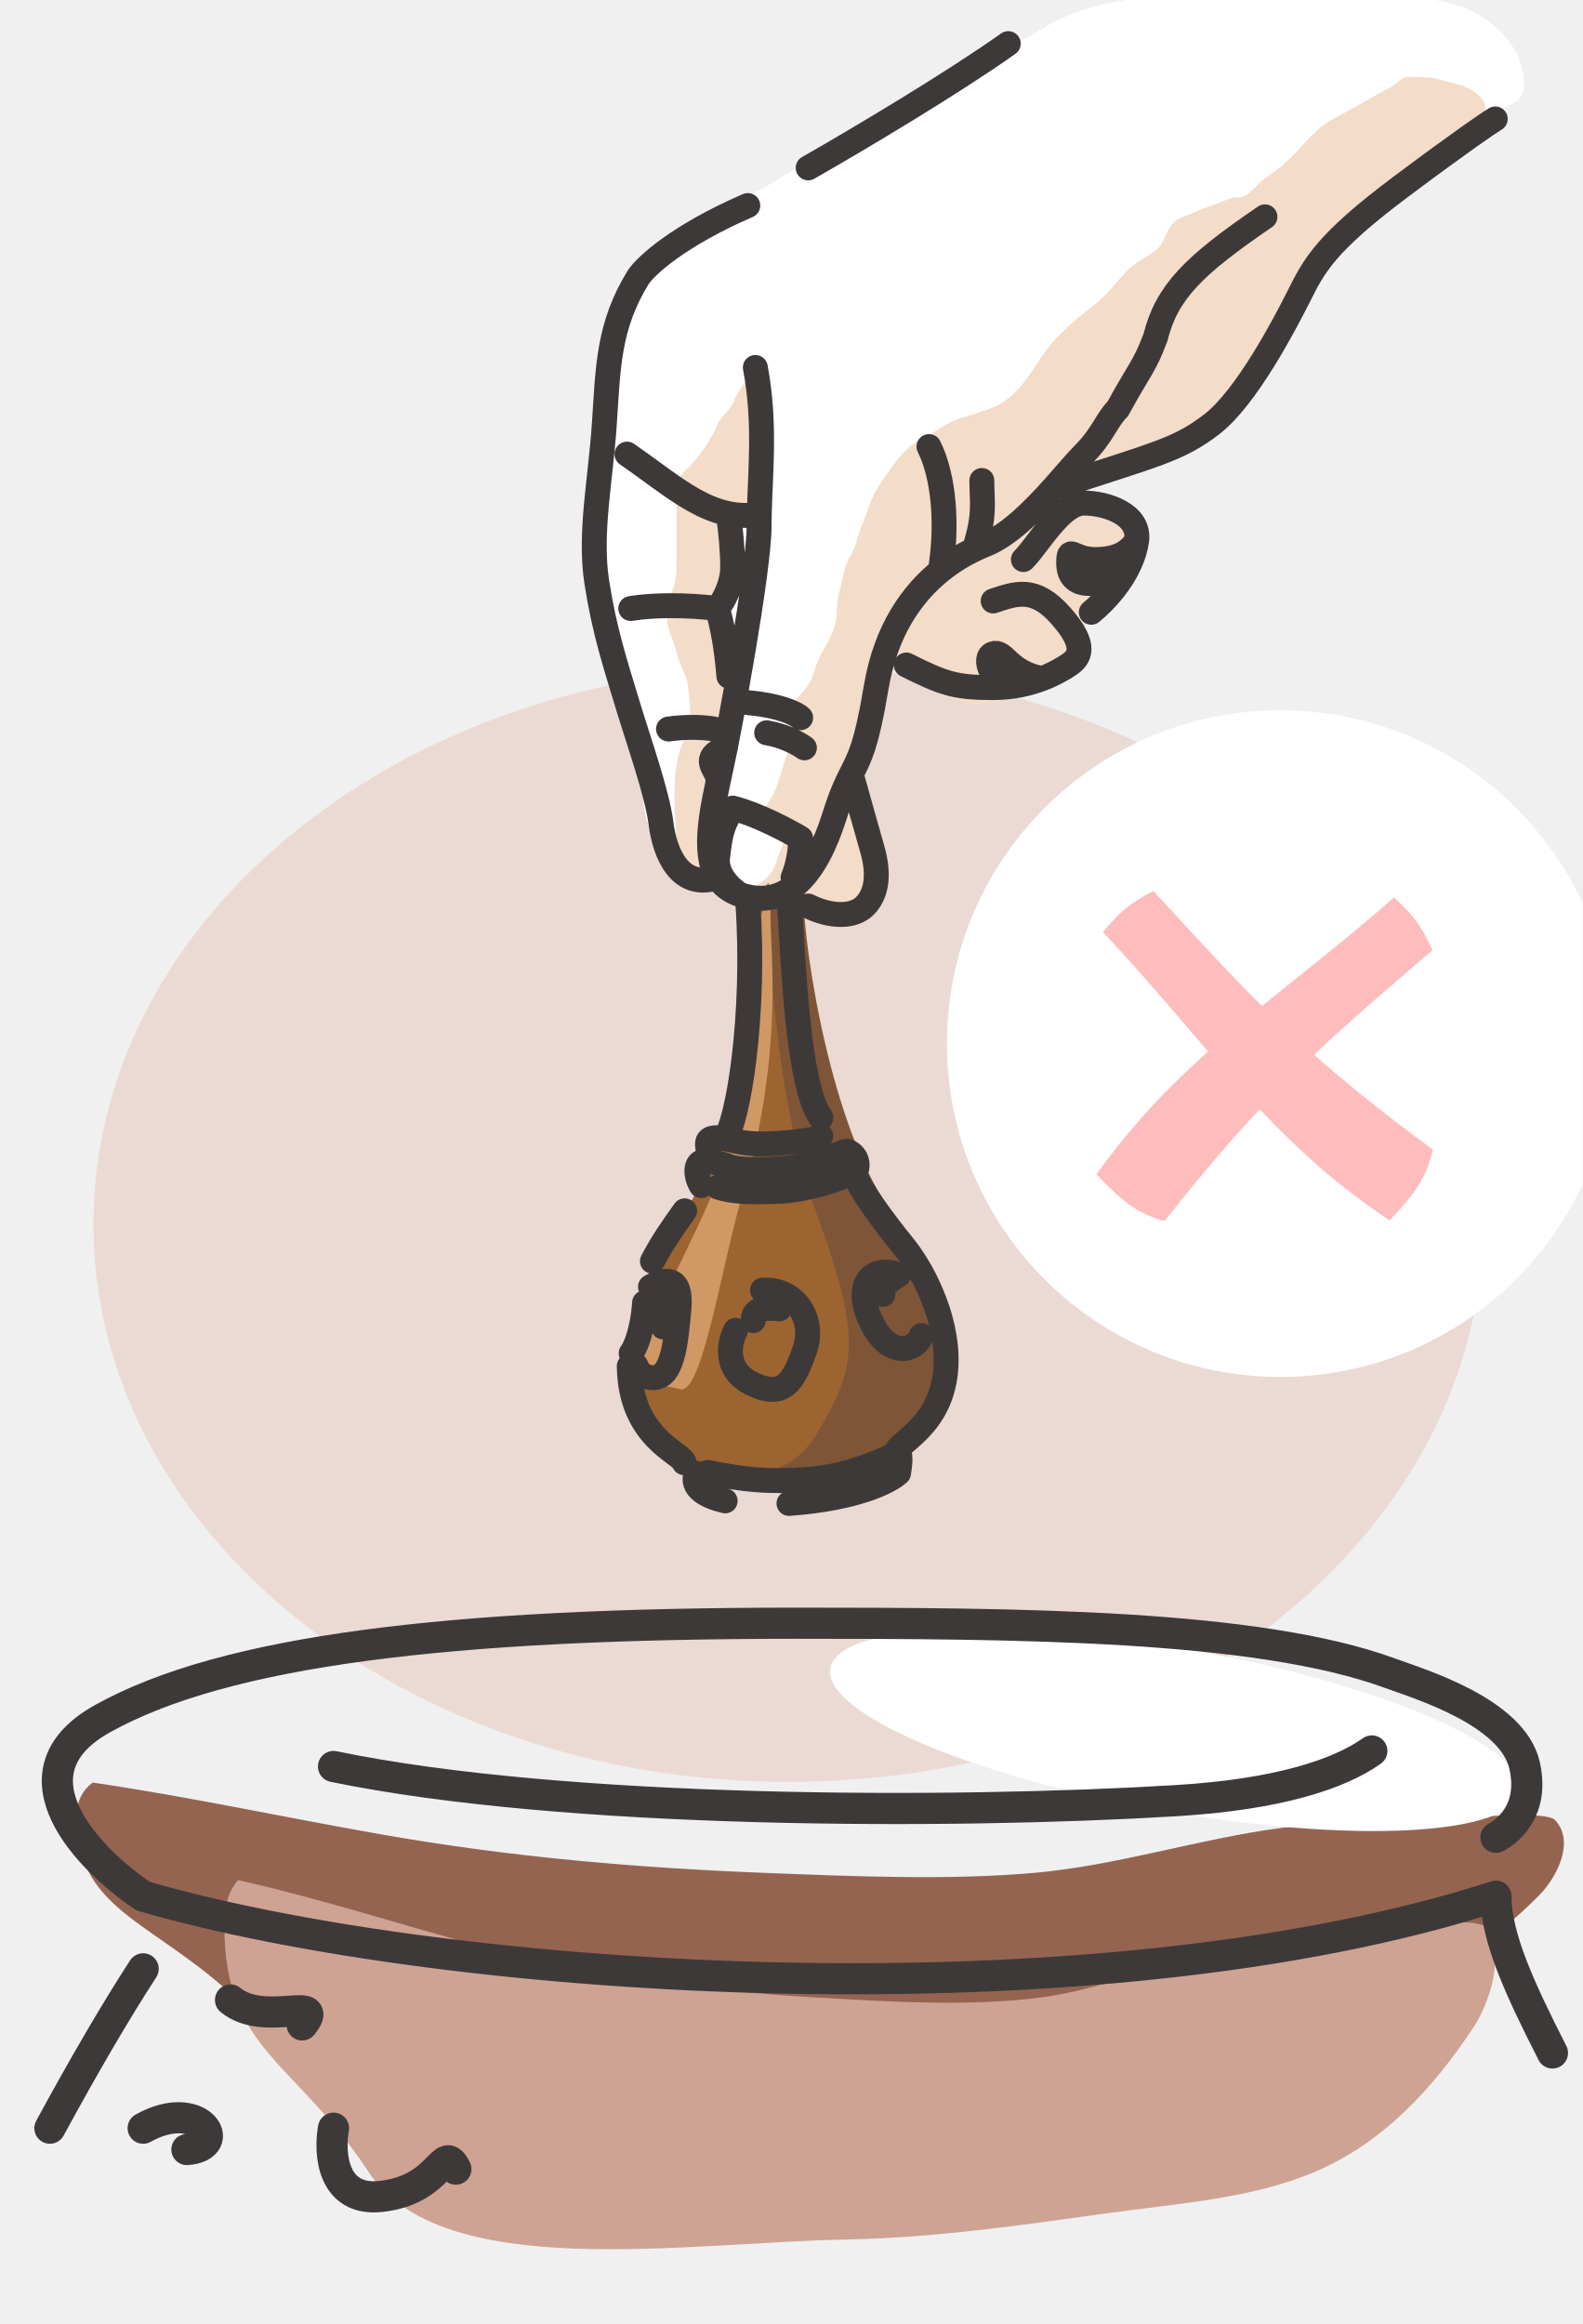
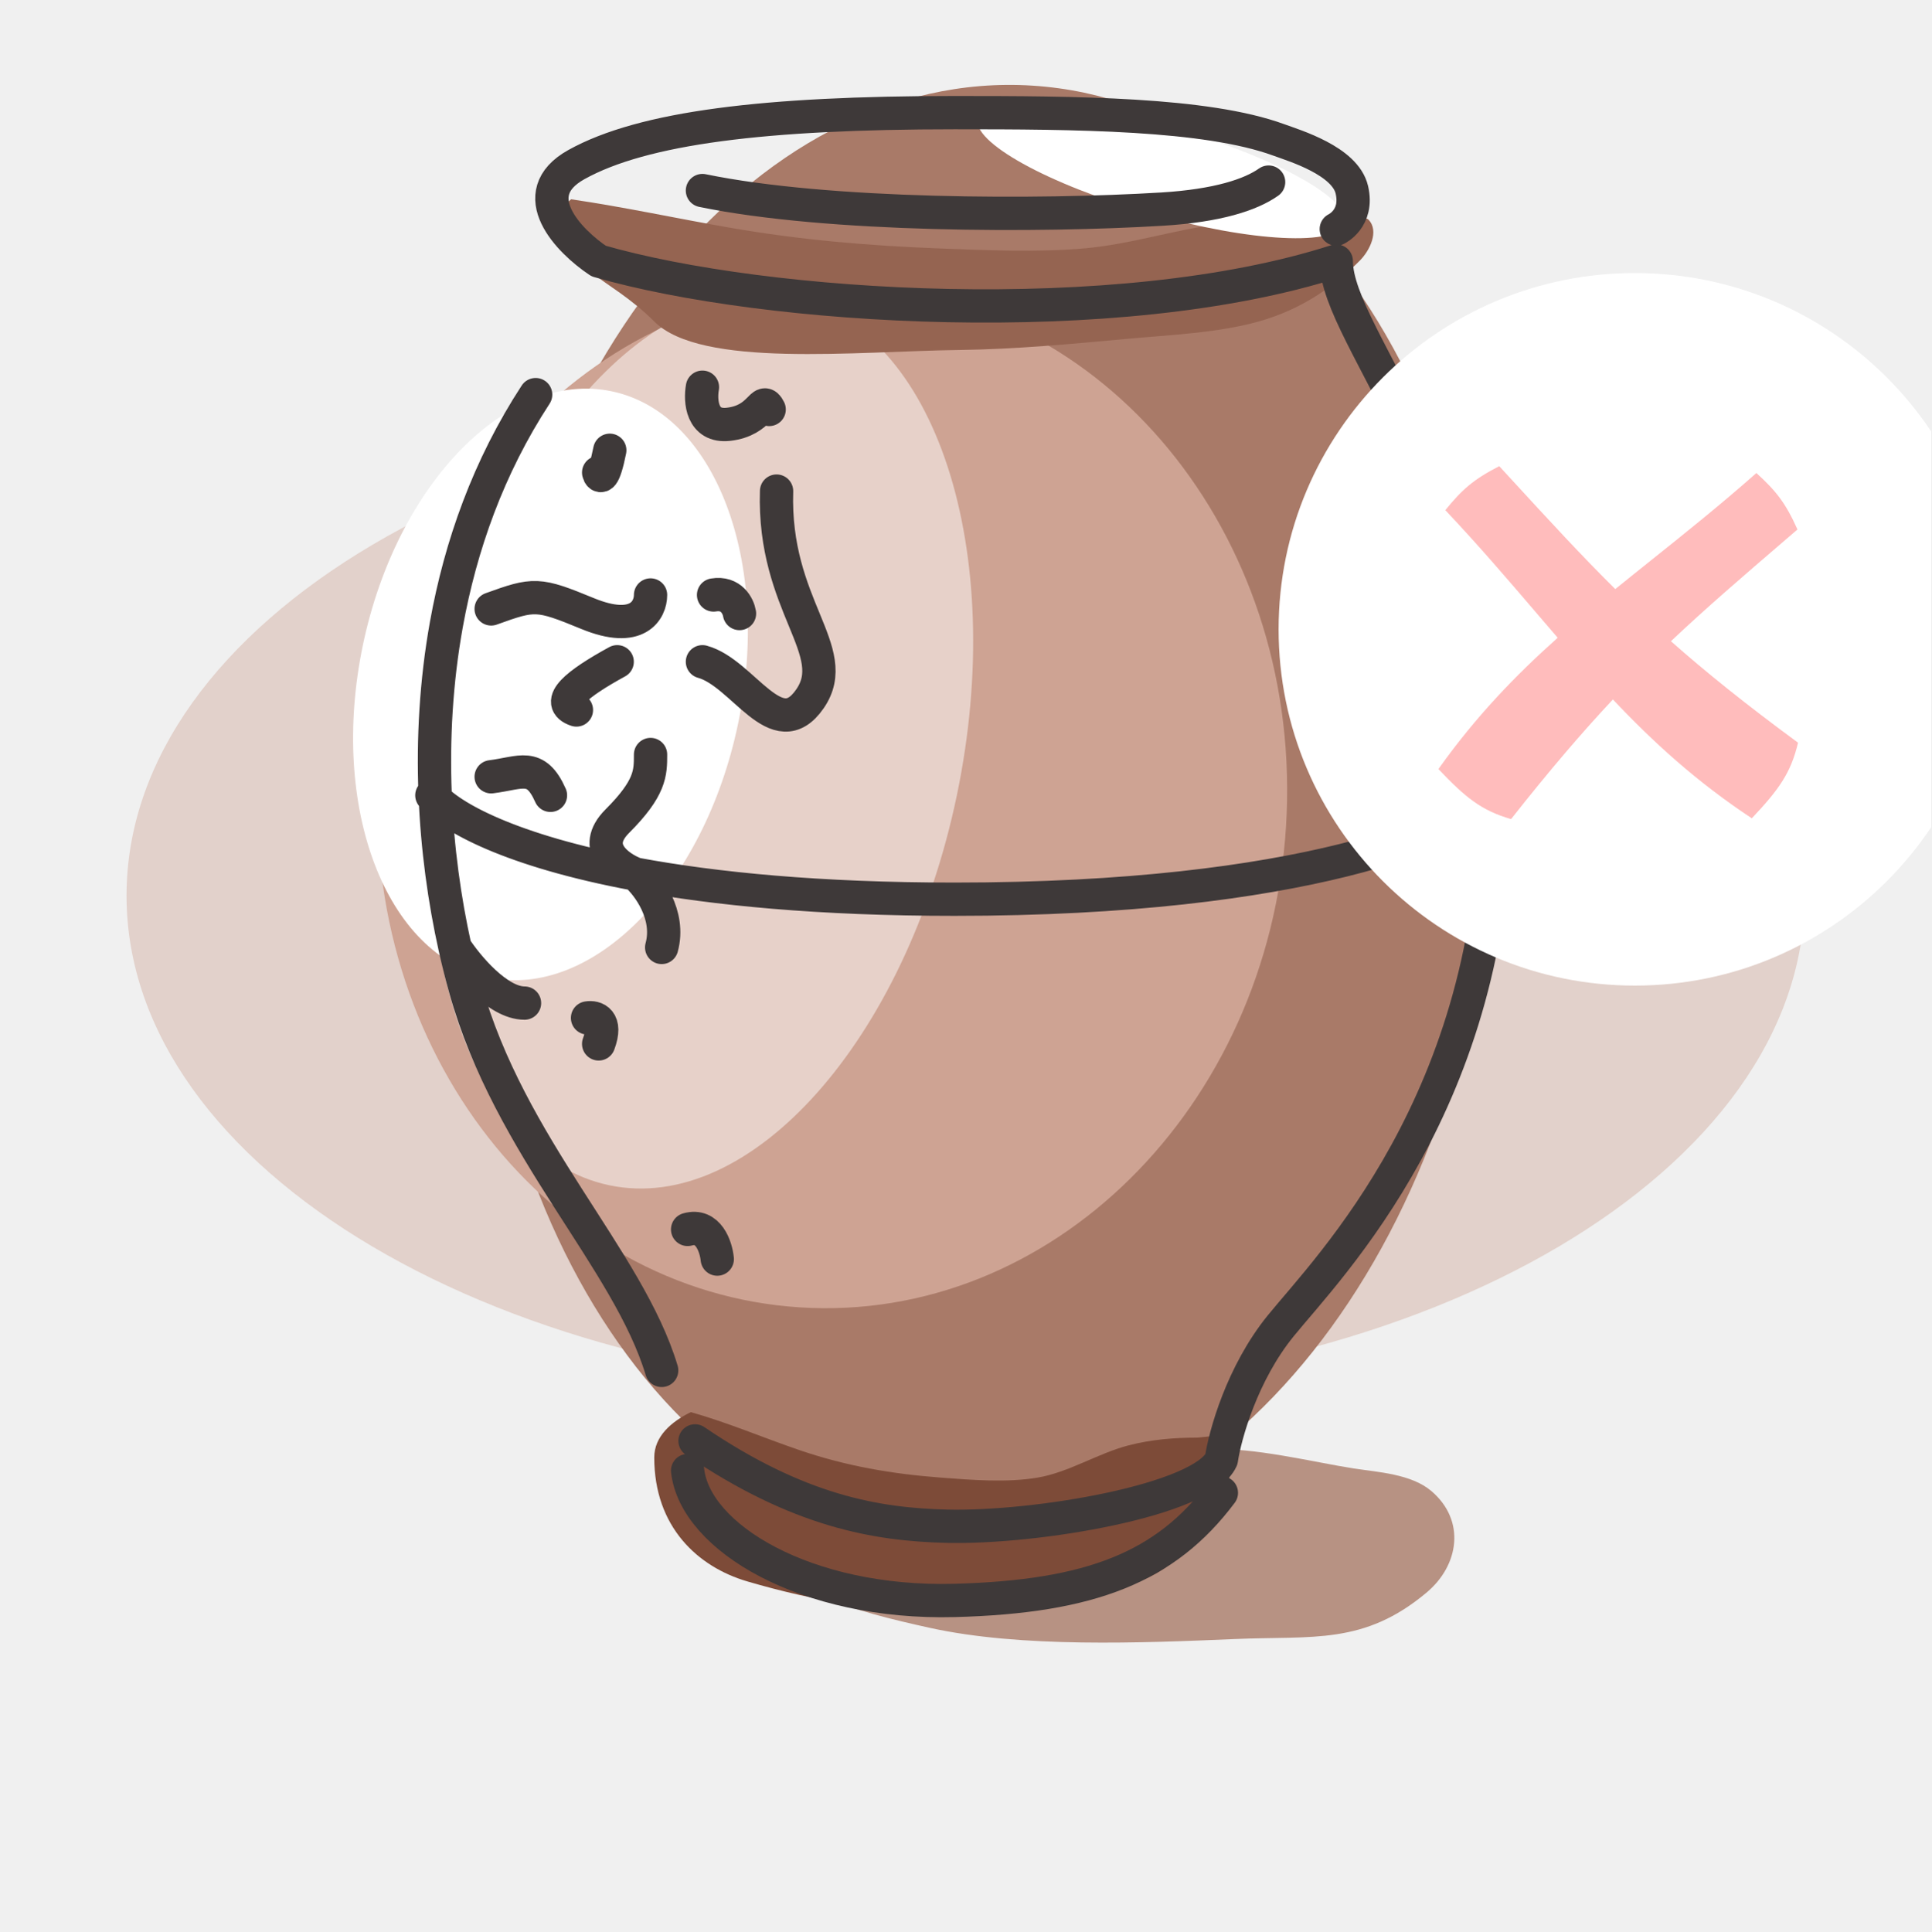
- <svg xmlns="http://www.w3.org/2000/svg" width="254" height="373" viewBox="0 0 254 373" fill="none">
+ <svg xmlns="http://www.w3.org/2000/svg" width="290" height="290" viewBox="0 0 290 290" fill="none">
  <g clip-path="url(#clip0)">
-     <ellipse cx="126.5" cy="196.5" rx="111.5" ry="89.5" fill="#EBDAD4" />
-     <path d="M126.985 27.5C137.636 21.11 151.867 17.47 159.5 8C162.26 8 166.841 4.698 169.33 3.454C172.456 1.89 175.776 0.874 179.23 0.26C185.147 -0.792 190.896 -1.017 196.921 -1.017C208.289 -1.017 219.921 -1.844 231.155 0.132C237.566 1.26 244.437 6.184 244.631 13.353C244.726 16.841 242.01 16.472 239.713 18.527C236.544 21.363 231.781 24.518 227.706 25.999C222.591 27.859 218.735 32.927 215.028 36.633C211.968 39.694 210.104 42.787 207.843 46.246C205.631 49.629 203.77 53.122 201.52 56.465C199.526 59.427 198.867 63.001 196.347 65.662C194.595 67.511 193.056 69.161 191.173 70.835C189.831 72.028 187.728 72.293 186.255 73.134C183.843 74.513 180.863 75.529 178.24 76.328C176.043 76.996 172.481 76.546 173.386 79.713C174.117 82.273 181.345 83.096 181.401 84.056C181.611 87.618 180.942 91.412 178.527 93.828C175.766 96.589 174.311 99.29 172.779 102.737C169.295 110.576 157.39 109.738 150.361 109.348C148.733 109.257 147.231 107.254 145.763 106.601C143.996 105.816 141.101 108.128 139.887 109.22C136.625 112.156 136.566 118.578 136.566 122.824C136.566 124.772 137.14 126.443 137.14 128.317C137.14 130.555 138.865 132.714 138.865 134.927V145.274C138.865 150.815 131.239 144.412 128.263 144.412C124.584 144.412 122.484 142.112 118.746 142.112C116.942 142.112 115.445 142.791 113.573 142.687C112.129 142.607 107.846 139.893 107.122 138.663C105.025 135.098 103.226 131.677 103.226 127.486C103.226 120.985 101.12 115.82 99.745 109.635C99.474 108.412 98.345 107.077 97.925 105.771C97.618 104.817 97.665 103.59 97.191 102.737C96.286 101.108 96.969 98.031 96.903 96.255C96.75 92.113 94.604 87.99 94.604 83.928C94.604 79.762 94.538 75.031 96.041 71.122C96.907 68.871 96.102 66.013 96.616 63.65C97.141 61.235 96.903 58.641 96.903 56.177C96.903 52.709 98.026 47.423 100.352 44.968C103.706 41.428 107.881 39.164 111.274 35.771C113.283 33.762 116.806 32.598 119.449 31.62C121.992 30.678 124.688 28.879 126.985 27.5Z" fill="white" />
-     <path d="M109.787 118.845C107.273 123.873 108.597 131.489 108.597 136.78C110.442 141.922 114.336 142.912 114.507 136.965C114.507 133.093 115.984 129.24 115.984 125.329C115.984 123.422 116.723 121.724 116.723 119.871V113.715C116.723 109.78 115.984 105.922 115.984 102.059C115.984 100.3 115.397 97.369 116.066 95.78C116.637 94.423 117.092 92.288 117.092 90.793C117.092 88.332 116.019 84.067 118.754 82.852C122.252 81.297 121.525 77.254 121.525 74.171C121.525 71.995 120.786 69.967 120.786 67.79C120.786 66.37 120.851 64.934 120.704 63.521C120.654 63.039 120.464 60.504 120.232 60.689C119.579 61.212 118.088 63.39 117.851 64.219C117.421 65.726 115.792 66.649 115.163 68.159C114.205 70.459 112.514 72.93 110.813 74.725C110.237 75.333 108.058 77.228 108.412 77.865C108.903 78.75 108.597 80.374 108.597 81.374V90.608C108.597 92.274 108.414 93.846 107.653 95.369C106.993 96.689 107.119 97.888 107.119 99.473C107.119 101.178 108.23 103.088 108.617 104.829C109.009 106.593 110.254 108.39 110.443 110.185C110.776 113.349 111.235 115.948 109.787 118.845Z" fill="#F3DDC8" />
-     <path d="M124.643 138.187C123.944 140.547 122.556 141.495 120.273 142.854C121.168 142.854 122.174 144.936 122.951 145.367C123.575 145.714 124.347 145.364 125.004 145.663C125.576 145.923 126.271 146.112 126.877 146.337C130.012 147.498 133.87 149.125 137.13 147.585C139.567 146.434 139.956 145.045 139.956 142.41C139.956 140.801 139.753 138.539 139.298 137.005L139.274 136.922C138.044 132.771 136.652 128.073 137.606 123.778C137.893 122.489 138.348 121.483 139.068 120.312C140.524 117.947 140.286 114.307 140.974 111.653C141.382 110.079 141.369 107.661 143.505 107.661C144.988 107.661 146.066 108.092 147.201 108.975C148.79 110.211 150.756 111.322 152.607 112.097C155.901 113.476 158.094 113.44 161.413 112.245C164.124 111.269 167.047 110.424 169.464 108.844C170.466 108.188 172.342 106.895 172.487 105.591C172.643 104.181 173.328 102.8 173.67 101.434C174.064 99.856 175.648 99.128 176.693 97.967C178.218 96.273 179.363 94.384 180.767 92.578C182.308 90.597 182.146 88.535 181.589 86.138C181.428 85.446 180.976 84.24 180.472 83.706C180.055 83.265 179.349 83.115 178.993 82.671C178.303 81.808 175.647 82.313 174.623 81.997C173.712 81.717 173.19 81.599 172.355 80.979C172.203 80.865 170.241 79.172 170.877 78.991C173.156 78.339 175.474 77.745 177.679 76.756C182.698 74.506 187.442 71.736 192.449 69.511C195.088 68.338 196.676 65.209 198.577 63.234C200.349 61.395 201.731 59.313 203.178 57.254C204.218 55.773 204.371 53.648 205.018 51.996C205.616 50.469 206.491 49.084 207.219 47.626C208.567 44.931 210.858 43.444 213.003 41.416C214.512 39.988 216.37 38.917 217.965 37.571C219.221 36.51 220.109 35.008 221.3 33.891C223.552 31.779 225.821 29.995 228.233 28.107C230.698 26.179 232.669 23.683 235.249 21.897C236.478 21.046 237.519 20.191 238.141 18.792C239.515 15.7 235.774 13.896 233.261 13.337C231.749 13.001 230.548 12.433 228.973 12.433C227.796 12.433 225.57 11.991 224.684 12.877C223.425 14.137 222.098 14.477 220.626 15.391C218.289 16.841 215.752 18.054 213.364 19.465C211.493 20.571 209.808 22.467 208.37 24.086L208.271 24.197C206.69 25.976 204.901 27.356 202.948 28.699C201.864 29.444 200.362 31.656 198.955 31.656C198.343 31.656 197.888 31.638 197.329 31.886C195.592 32.658 193.635 33.156 191.841 34.022C190.33 34.752 188.861 34.858 187.865 36.322C187.112 37.43 186.679 39.266 185.647 40.068C184.364 41.067 182.558 41.94 181.425 42.96C179.635 44.571 178.281 46.755 176.446 48.25C173.332 50.788 169.873 53.373 167.607 56.646C165.351 59.905 163.455 63.57 159.573 65.305C157.773 66.109 155.738 66.6 153.855 67.21C151.908 67.842 149.979 69.473 148.105 70.381C144.741 72.012 143.476 74.608 141.369 77.496C139.723 79.751 139.264 82.305 138.181 84.741C137.627 85.989 137.377 87.894 136.637 88.964C135.537 90.552 135.266 93.146 134.698 95.01C134.12 96.907 134.537 98.955 133.877 100.842C133.04 103.233 131.362 105.174 130.722 107.661C130.317 109.235 129.489 110.438 128.422 111.505C127.123 112.805 127.646 114.295 127.223 115.777C127.022 116.478 125.531 115.875 126.204 116.697C126.811 117.44 126.935 119.496 126.582 120.378C125.344 123.472 125.042 126.655 122.934 129.365C122.157 130.364 120.964 131.911 123.099 131.911C124.29 131.911 126.377 132.611 126.04 134.129C125.738 135.488 125.042 136.842 124.643 138.187Z" fill="#F3DDC8" />
-     <path d="M105.122 203.289C116.511 183.482 118.009 180.876 120.5 146C123.333 143.167 129 138.9 129 144.5C129 151.5 133.5 184 145 197C156.5 210 152.5 219.5 147.5 228.5C142.5 237.5 117.5 237 111 235.5C104.5 234 93.5 223.5 105 203.5L105.122 203.289Z" fill="#7E5537" />
-     <path d="M105.122 203.289C116.511 183.482 118.009 180.876 120.5 146C123.333 143.167 123.5 138.9 123.5 144.5C123.5 151.5 124 175.5 131.5 196C139 216.5 136.5 220.5 131.5 229.5C126.5 238.5 117.5 237 111 235.5C104.5 234 93.5 223.5 105 203.5L105.122 203.289Z" fill="#9C6431" />
-     <path d="M108.469 204.18C117.889 184.807 119.128 182.259 121.188 148.146C123.531 145.375 123.669 141.202 123.669 146.679C123.669 153.526 125.737 168.197 119.534 190.693C116.226 200.474 112.917 223.948 109.196 222.97C103.82 221.503 98.858 223.948 108.369 204.387L108.469 204.18Z" fill="#CF9865" />
-     <path d="M118.815 143.601C126.086 146.019 130.934 140.579 133.964 130.908C135.032 127.498 135.875 125.741 136.624 124.26M118.815 143.601C117.12 143.038 115.951 142.08 115.18 140.835M118.815 143.601C117.452 142.796 114.818 140.458 115.18 137.557C115.632 133.931 115.785 132.722 117.603 129.699C121.481 130.667 126.49 133.326 128.51 134.535C128.51 137.436 127.702 139.944 127.298 140.835M203.039 34.804C191.526 42.661 187.285 46.892 185.468 54.146C183.65 58.981 183.043 58.981 179.408 65.63C177.59 67.443 176.985 69.861 173.955 72.883C172.794 74.041 171.098 76.088 169.107 78.308M121.239 58.981C122.908 67.857 122.024 75.715 121.868 82.554M115.18 140.835C112.641 136.74 114.391 129.54 115.785 123.051C116.997 117.611 121.845 91.62 121.845 84.367C121.845 83.771 121.854 83.166 121.868 82.554M115.18 140.835C109.12 142.904 106.697 136.953 106.091 132.117C105.485 127.282 102.456 118.82 100.637 112.775C98.819 106.731 97.002 101.291 95.79 93.434C94.579 85.576 96.396 77.114 97.002 68.047C97.608 58.981 97.608 52.332 102.456 44.475C103.667 42.661 108.878 37.826 120.027 32.99M116.997 108.544C116.513 102.742 115.786 100.082 115.18 97.665M115.18 97.665C115.987 96.657 117.603 93.917 117.603 91.016C117.603 88.115 117.199 84.569 116.997 83.158M115.18 97.665C110.332 97.06 104.879 97.06 101.243 97.665M100.637 72.883C108.514 78.323 114.013 83.763 121.868 82.554M107.303 117.006C110.696 116.523 113.564 116.805 114.574 117.006M120.027 112.775C125.359 113.259 127.904 114.589 128.51 115.193M123.057 117.611C125.965 118.094 128.308 119.424 129.116 120.029M129.722 145.415C133.357 147.228 136.992 147.228 138.811 145.415C140.629 143.601 141.234 140.579 140.023 136.348C139.053 132.963 137.353 126.879 136.624 124.26M136.624 124.26C137.999 121.54 139.06 119.748 140.629 110.358C142.18 101.075 146.46 95.257 150.929 91.638M145.476 106.731C151.535 109.753 153.353 110.358 159.412 110.358C162.555 110.358 165.209 109.707 167.289 108.912M159.412 96.456C163.048 95.247 166.077 94.038 170.319 98.874C174.56 103.709 173.349 105.522 171.531 106.731C170.656 107.313 169.22 108.175 167.289 108.912M167.289 108.912C161.836 107.94 161.23 104.313 159.412 104.918C157.594 105.522 159.412 109.681 161.836 109.753M164.26 89.807C166.683 87.389 170.32 80.741 173.955 80.741C177.59 80.741 183.043 82.554 182.437 86.785M182.437 86.785C181.226 88.598 179.408 89.807 175.772 89.807C172.137 89.807 171.531 87.389 171.531 90.412C171.531 93.434 173.954 94.038 176.378 93.434C178.317 92.95 180.504 91.217 181.354 90.412M182.437 86.785C182.263 88.003 181.887 89.222 181.354 90.412M175.166 98.269C177.755 96.117 180.036 93.353 181.354 90.412M169.107 78.308C165.904 81.879 161.937 85.898 158.201 87.389C157.62 87.621 157.011 87.886 156.383 88.189M169.107 78.308C185.468 72.883 189.103 72.279 194.556 68.047C200.009 63.816 206.069 52.332 208.492 47.497C210.916 42.661 212.734 39.035 224.852 29.968C234.547 22.715 238.991 19.693 240.001 19.089M129.722 26.946C138.205 22.111 153.353 13.044 161.836 7M150.929 91.638C152.141 84.367 151.535 76.51 149.111 71.674M150.929 91.638C152.774 90.143 154.652 89.023 156.383 88.189M156.383 88.189C158.201 82.554 157.594 80.741 157.594 77.114" stroke="#3E3939" stroke-width="4" stroke-linecap="round" stroke-linejoin="round" />
-     <path d="M126.64 241.298C137.483 240.529 142.884 237.723 144.229 236.417C144.444 235.19 144.7 232.84 144.003 233.253M144.003 233.253C143.132 233.769 136.548 236.962 129.771 237.442C122.994 237.923 119.557 237.486 113.57 236.321M144.003 233.253C143.213 231.719 151.442 229.319 151.847 219.07C152.17 210.871 147.443 202.954 145.04 200.021C142.469 196.872 137.292 190.078 137.15 188.089M137.15 188.089C137.794 187.708 137.926 185.525 136.005 184.764C134.424 184.876 132.536 187.054 125.307 187.567C119.524 187.977 117.12 187.39 116.642 187.046C115.186 186.705 114.642 186.499 114.099 186.416M137.15 188.089C134.294 189.427 129.631 190.894 125.564 191.182C123.37 191.187 118.787 191.663 115.302 190.548M147.878 214.355C147.135 216.679 142.714 218.355 139.762 211.978C136.809 205.601 140.489 203.069 144.232 204.62C141.844 206.153 141.65 206.621 141.73 207.75M109.827 234.769C109.488 233.203 101.146 230.843 101.003 219.27M109.896 194.338C107.936 197.062 106.163 199.642 104.724 202.427M112.559 190.288C111.526 188.544 111.607 186.495 112.962 186.398C113.463 186.363 113.781 186.368 114.099 186.416M114.099 186.416C113.705 184.075 112.689 182.557 115.19 182.607C115.614 182.615 115.982 182.66 116.334 182.727M111.763 236.449C110.794 238.789 113.392 240.194 116.393 240.89M122.384 207.079C127.579 206.71 130.887 211.699 129.192 216.589C127.497 221.479 125.915 224.77 120.494 221.975C116.157 219.739 117.074 215.405 118.075 213.517M104.408 206.537C106.587 205.247 109.491 204.587 108.974 210.074C108.458 215.562 107.989 221.727 104.31 221.08C103.101 220.867 102.427 220.121 102.084 219.193M101.309 217.204C102.794 215.1 103.359 210.927 103.456 209.103M131.745 182.341C131.761 182.567 130.438 183.115 125.017 183.499C119.39 183.898 118.056 183.053 116.334 182.727M116.334 182.727C118.433 180.332 121.315 162.888 120.026 144.81M115.18 124.864C115.065 123.41 112.32 121.725 116.391 120.029M126.692 144.81C127.352 154.075 127.986 174.204 131.762 179.387M106.102 208.007C106.593 209.789 106.543 212.064 106.457 212.978M125.094 210.066C122.577 209.791 120.786 210.145 120.915 211.953" stroke="#3E3939" stroke-width="4" stroke-linecap="round" stroke-linejoin="round" />
-     <path d="M61.419 294.458C45.911 291.746 30.548 288.399 14.873 286.099C13.248 287.313 12.286 289.075 12.286 291.671C12.286 307.247 25.566 308.365 39.346 322.183C53.126 336.001 98.616 330.969 129.311 330.581C145.663 330.375 162.16 328.806 178.328 327.317C191.174 326.134 205.238 325.563 217.24 322.183C230.181 318.539 239.645 311.651 247.033 304.213C249.959 301.268 252.831 295.482 249.589 292.111C248.185 290.65 237.382 291.671 235.36 291.671C225.373 291.671 215.366 292.097 205.566 293.394C192.102 295.177 179.367 299.441 165.725 300.619C152.12 301.793 136.973 301.146 123.329 300.619C102.025 299.796 81.979 298.054 61.419 294.458Z" fill="#956451" />
-     <path d="M77.984 312.596C64.734 309.08 51.605 304.741 38.212 301.759C36.823 303.333 36.001 305.617 36.001 308.983C36.001 329.179 47.349 330.628 59.123 348.544C70.898 366.46 109.77 359.936 135.998 359.433C149.971 359.165 164.067 357.132 177.883 355.201C188.86 353.667 200.878 352.926 211.133 348.544C222.191 343.819 230.278 334.889 236.592 325.245C239.092 321.426 241.546 313.925 238.775 309.553C237.576 307.66 228.345 308.983 226.617 308.983C218.083 308.983 209.532 309.535 201.158 311.217C189.653 313.529 178.771 319.058 167.114 320.585C155.488 322.107 142.546 321.268 130.887 320.585C112.682 319.518 95.553 317.259 77.984 312.596Z" fill="#CEA393" />
-     <ellipse rx="56.206" ry="13.086" transform="matrix(0.984428 0.175789 -0.173831 0.984776 188.611 277.642)" fill="white" />
-     <path d="M22.98 316C18.828 322.375 13.522 331.412 8.012 341.572M240.113 294.898C240.113 294.898 246.674 291.85 244.699 283.299C242.724 274.748 227.918 270.309 223.135 268.556C201.753 260.716 163.188 260.524 127.728 260.524C72.081 260.524 36.074 264.905 16.434 275.857C0.722 284.619 14.252 298.492 22.98 304.333C72.081 318.572 175.737 325.143 240.113 304.333C240.113 310.813 243.837 319.03 249.186 329.5M53.532 283.524C90.63 291.191 152.824 291.191 188.831 289C205.165 288.006 214.936 284.757 220.195 281.026M53.532 341.572C52.804 345.587 53.314 353.4 61.17 352.524C70.99 351.429 70.99 343.762 73.172 348.143M22.98 341.572C32 336.5 37 344.5 30 345M37 321C42.5 325.5 52.5 320 48.5 325" stroke="#3E3939" stroke-width="5" stroke-linecap="round" stroke-linejoin="round" />
-     <circle cx="205.5" cy="167.5" r="53.5" fill="white" />
-     <path fill-rule="evenodd" clip-rule="evenodd" d="M223.059 195.88C227.155 191.537 228.923 189.063 230 184.525C222.213 178.801 216.174 173.943 210.915 169.289C216.142 164.344 221.56 159.688 228.078 154.087C228.68 153.569 229.292 153.043 229.915 152.508C228.1 148.463 226.675 146.704 223.748 144.033C218.31 148.838 213.067 153.031 208.025 157.063C206.175 158.542 204.353 160 202.557 161.459C197.439 156.395 192.598 151.125 186.775 144.786C186.236 144.2 185.69 143.605 185.134 143C181.218 145.012 179.544 146.53 177.035 149.605C182.022 154.887 186.396 159.998 190.603 164.914C191.714 166.213 192.813 167.498 193.91 168.769C187.558 174.435 181.585 180.622 176 188.485C180.109 192.816 182.475 194.711 186.909 196C192.659 188.704 197.551 182.993 202.2 178.035C208.242 184.436 214.776 190.407 223.059 195.88Z" fill="#FFBCBC" />
+     <path opacity="0.8" d="M122.887 239.535C114.505 235.95 111.251 236.544 106.33 231.671C101.409 226.799 115.113 223.959 120.665 223.278C132.24 221.859 144.252 221.282 155.901 221.09C165.819 220.926 172.11 218.522 181.975 217.701C187.771 217.219 197.421 219.597 203.221 220.498C206.925 221.073 211.934 221.324 214.968 223.924C220.115 228.334 219.111 235.043 214.225 239.141C204.797 247.047 197.149 245.625 185.412 246.125C171.424 246.72 153.314 247.465 139.591 244.436C133.974 243.196 128.226 241.819 122.887 239.535Z" fill="#A97A68" />
+     <ellipse opacity="0.4" cx="145" cy="134.5" rx="126" ry="74.5" fill="#CEA393" />
+     <ellipse rx="76.436" ry="109.588" transform="matrix(0.997977 0.0635764 -0.0634539 0.997985 148.086 122.227)" fill="#A97A68" />
+     <ellipse rx="68.271" ry="76.638" transform="matrix(0.997977 0.0635764 -0.0634539 0.997985 124.975 119.836)" fill="#CEA393" />
+     <ellipse rx="28.782" ry="44.968" transform="matrix(0.978827 0.204687 -0.204308 0.978907 82.6607 102.777)" fill="white" />
+     <ellipse opacity="0.5" rx="39.105" ry="67.979" transform="matrix(0.978827 0.204687 -0.204308 0.978907 105.404 111.443)" fill="white" />
+     <path d="M120.039 217.752C114.609 215.895 109.23 213.596 103.737 212.051C100.821 213.479 98.245 215.68 98.245 218.859C98.245 229.304 104.794 235.296 112.23 237.474C122.474 240.475 132.798 242.235 143.327 241.975C148.936 241.836 154.594 240.785 160.14 239.786C164.547 238.993 169.371 238.609 173.488 236.343C177.927 233.9 181.173 229.281 183.707 224.293C184.711 222.319 185.696 218.439 184.584 216.178C184.102 215.199 180.397 215.883 179.703 215.883C176.277 215.883 172.845 216.169 169.483 217.039C164.865 218.234 160.497 221.094 155.817 221.883C151.151 222.671 145.955 222.237 141.275 221.883C133.967 221.332 127.092 220.163 120.039 217.752Z" fill="#7D4B38" />
+     <path d="M109.505 34.176C101.594 32.797 93.757 31.094 85.761 29.924C84.932 30.542 84.442 31.438 84.442 32.758C84.442 40.682 91.216 41.251 98.245 48.28C105.274 55.309 128.48 52.749 144.138 52.552C152.48 52.447 160.895 51.649 169.143 50.892C175.696 50.29 182.871 49.999 188.993 48.28C195.594 46.426 200.422 42.922 204.191 39.139C205.683 37.641 207.148 34.697 205.495 32.982C204.778 32.239 199.268 32.758 198.236 32.758C193.141 32.758 188.037 32.975 183.038 33.635C176.169 34.542 169.673 36.711 162.714 37.31C155.774 37.908 148.047 37.578 141.087 37.31C130.219 36.892 119.993 36.006 109.505 34.176Z" fill="#956451" />
+     <ellipse rx="28.666" ry="6.658" transform="matrix(0.961511 0.274766 -0.274275 0.961651 174.389 25.6223)" fill="white" />
+     <path d="M103.255 220.829C104.368 230.857 121.011 240.916 143.33 240.329C163.839 239.788 175.057 235.314 183.406 224.171M104.368 216.371C119.953 226.957 131.645 228.933 142.217 229.186C155.624 229.506 180.623 225.286 183.406 219.157C183.962 215.443 186.523 206.231 192.311 199.1C199.547 190.186 224.594 165.114 224.594 119.429M224.594 119.429C224.594 73.743 200.66 50.9 200.66 39.2C167.821 49.786 114.943 46.443 89.896 39.2C85.444 36.229 78.542 29.171 86.557 24.714C96.576 19.143 114.943 16.914 143.33 16.914C161.419 16.914 181.092 17.012 192 21C194.44 21.892 201.992 24.15 203 28.5C204.007 32.85 200.66 34.4 200.66 34.4M224.594 119.429C219.399 124.629 195.874 135.029 143.33 135.029C123.021 135.029 107.325 133.475 95.462 131.268M64.849 119.429C67.467 122.619 76.635 127.766 95.462 131.268M99.359 205.786C94.349 189.071 76.538 172.357 69.859 148.4C69.311 146.436 68.797 144.39 68.325 142.271M80.434 59.257C73.353 70.098 69.155 81.953 67.024 93.8C63.927 111.019 65.197 128.221 68.325 142.271M105.481 28.614C124.406 32.514 156.132 32.514 174.5 31.4C182.832 30.895 187.817 29.241 190.5 27.344M116.613 73.743C116.057 91.014 126.632 97.7 121.623 104.943C116.613 112.186 111.604 101.043 105.481 99.371M111.047 92.129C110.862 91.014 109.823 88.897 107.151 89.343M92.679 99.371C86.557 102.714 83.217 105.5 86.557 106.614M97.689 89.343C97.689 91.572 95.796 95.249 88.227 92.129C80.765 89.053 80.225 89.096 73.755 91.437M73.755 116.643C78.208 116.086 80.434 114.414 82.66 119.429M95.462 131.268C92.865 130.293 88.672 127.34 92.679 123.329C97.689 118.314 97.689 116.086 97.689 113.3M95.462 131.268C97.318 132.893 100.694 137.369 99.359 142.271M89.896 70.957C90.082 71.7 90.675 72.072 91.566 67.614M105.481 58.143C105.11 60.186 105.37 64.16 109.377 63.714C114.387 63.157 114.387 59.257 115.5 61.486M68.325 142.271C70.135 145.057 74.757 150.629 78.764 150.629M88.227 152.857C89.34 152.671 91.232 153.191 89.896 156.757M107.708 189.071C107.522 187.214 106.372 183.723 103.255 184.614" stroke="#3E3939" stroke-width="5" stroke-linecap="round" stroke-linejoin="round" />
+     <circle cx="245.5" cy="94.5" r="53.5" fill="white" />
+     <path fill-rule="evenodd" clip-rule="evenodd" d="M263.059 122.88C267.155 118.537 268.923 116.063 270 111.525C262.213 105.801 256.174 100.943 250.915 96.289C256.142 91.344 261.56 86.688 268.078 81.087C268.68 80.569 269.292 80.043 269.915 79.507C268.1 75.463 266.675 73.704 263.748 71.033C258.31 75.838 253.067 80.031 248.025 84.063C246.175 85.542 244.353 87 242.557 88.459C237.439 83.395 232.598 78.125 226.775 71.786C226.236 71.2 225.69 70.605 225.134 70C221.218 72.012 219.544 73.53 217.035 76.605C222.022 81.887 226.396 86.998 230.603 91.914C231.714 93.213 232.813 94.498 233.91 95.769C227.558 101.435 221.585 107.622 216 115.485C220.109 119.816 222.475 121.711 226.909 123C232.659 115.704 237.551 109.993 242.2 105.035C248.242 111.436 254.776 117.407 263.059 122.88Z" fill="#FFBCBC" />
  </g>
  <defs>
    <clipPath id="clip0">
-       <rect width="254" height="373" fill="white" />
+       <rect width="290" height="290" fill="white" />
    </clipPath>
  </defs>
</svg>
